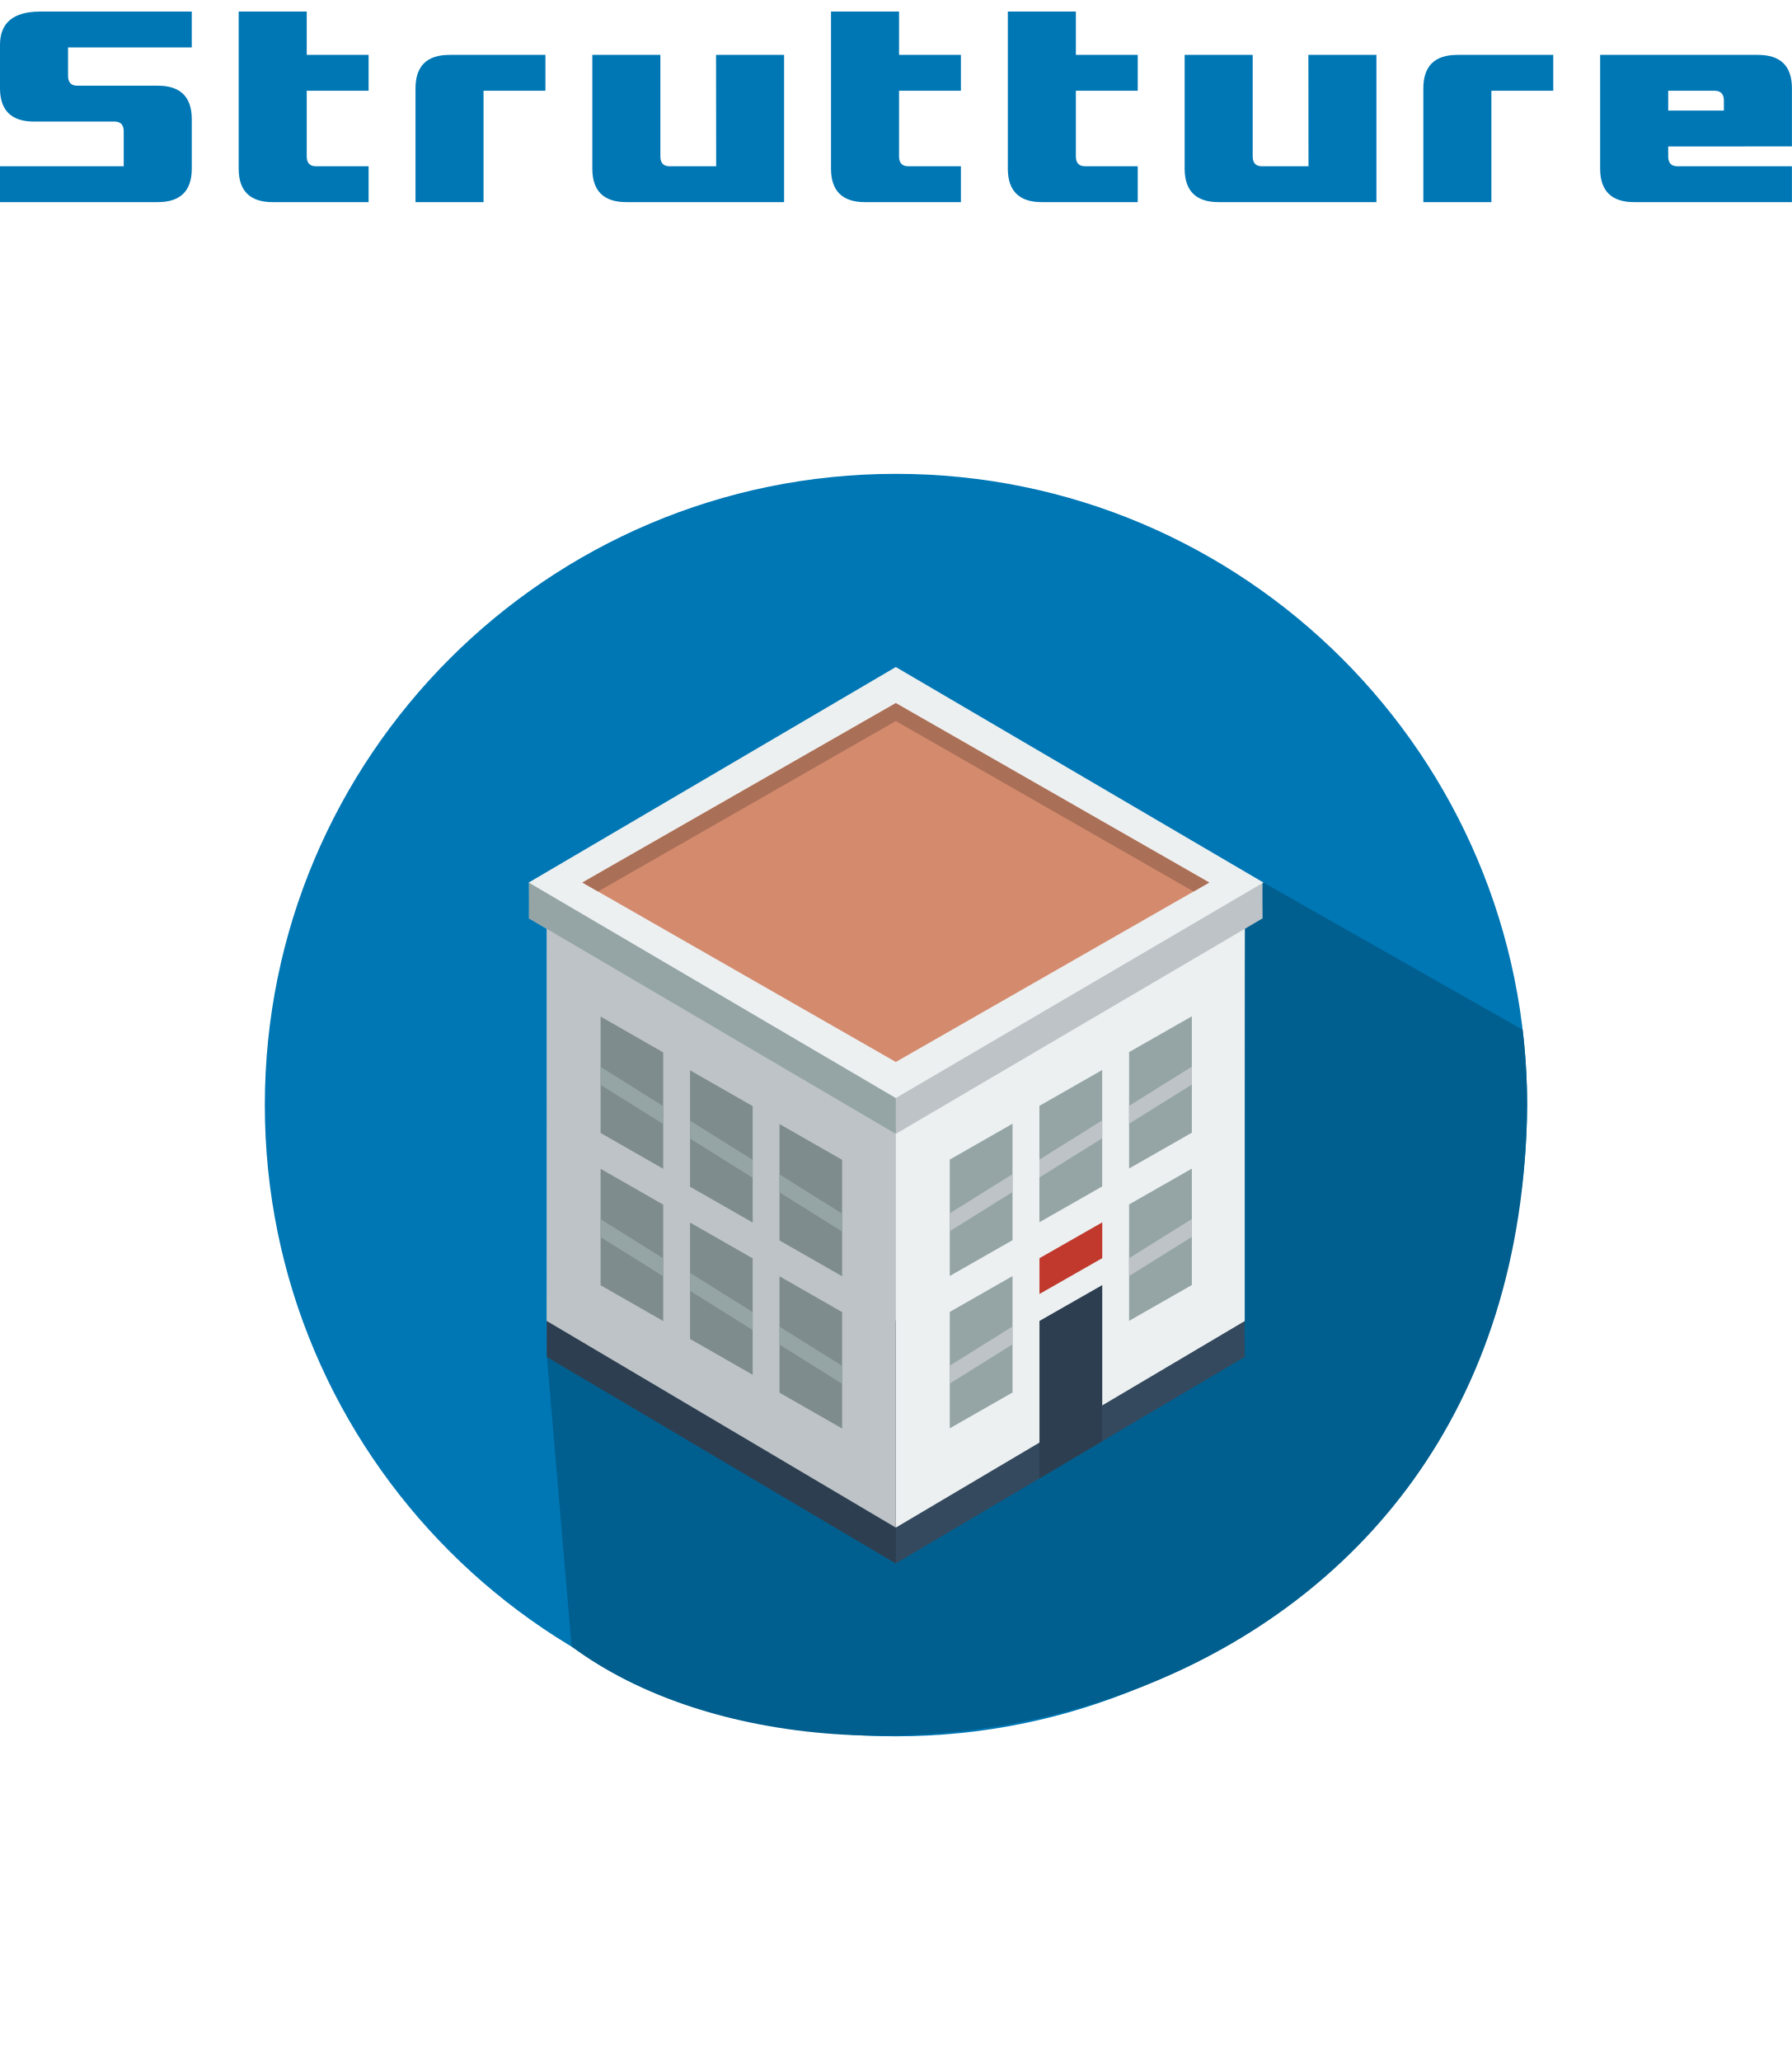
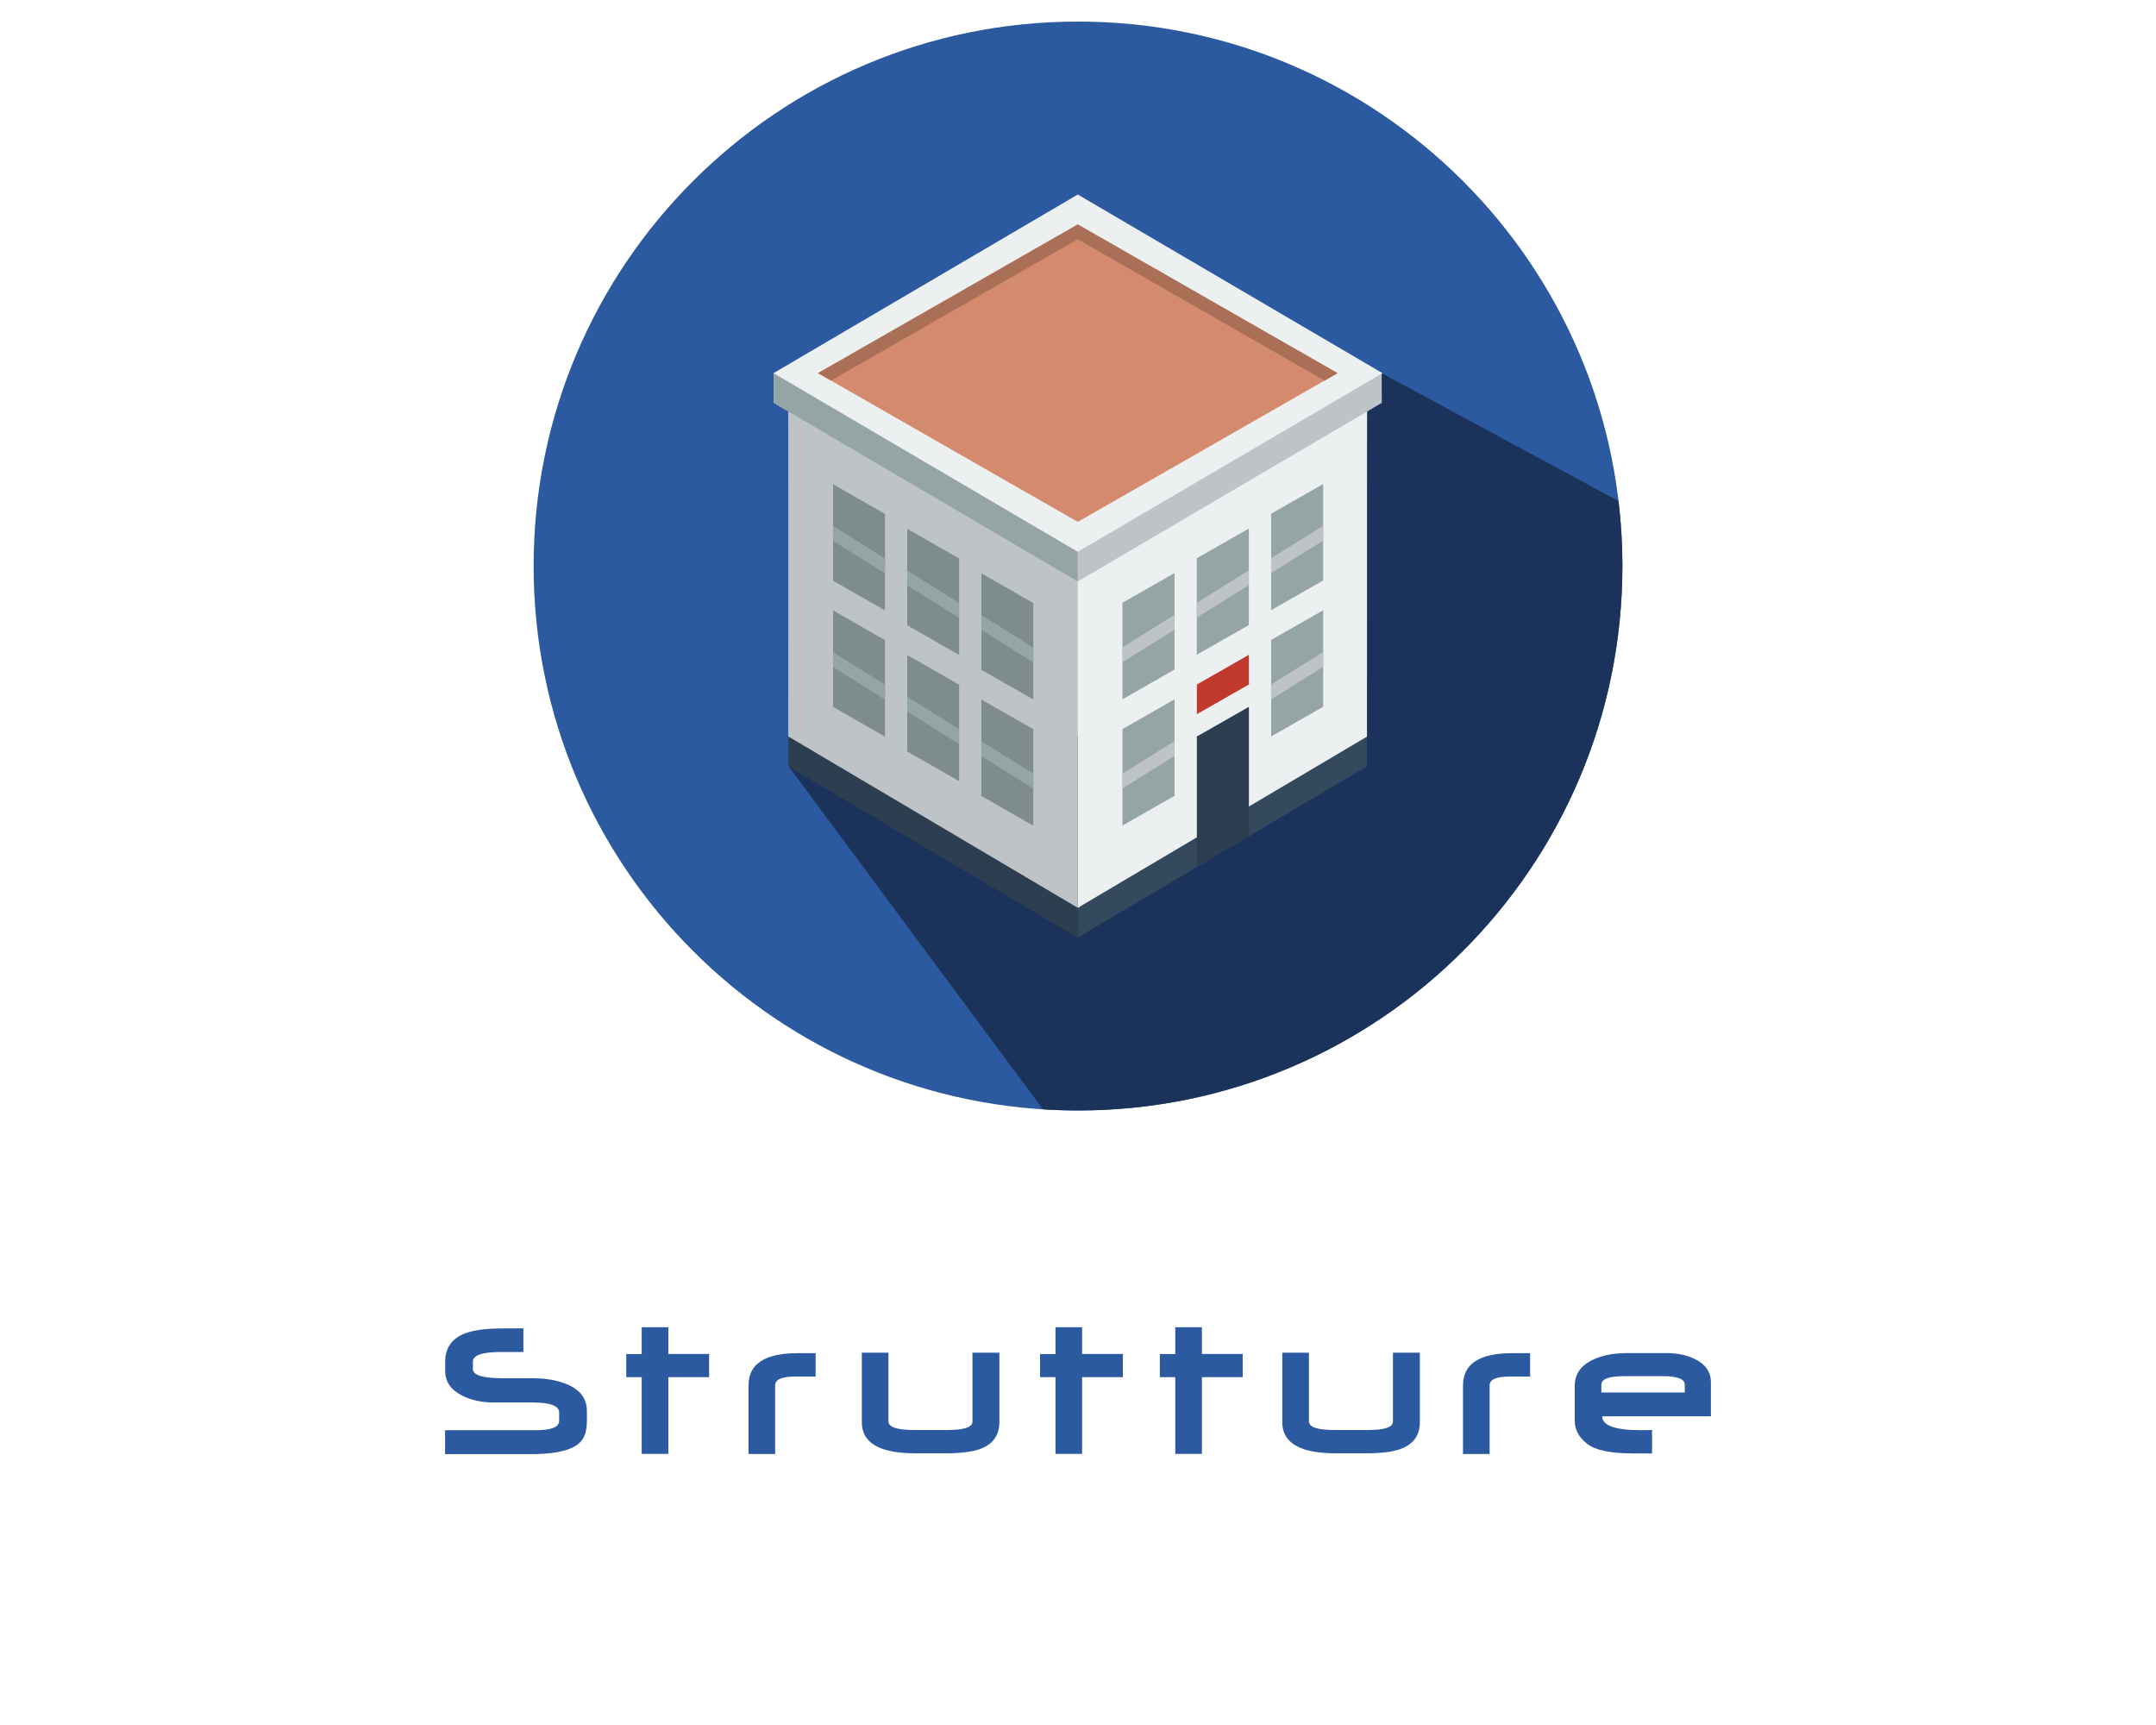
- <svg xmlns="http://www.w3.org/2000/svg" version="1.1" id="Layer_1" x="0px" y="0px" viewBox="0 0 200 230" xml:space="preserve" width="200" height="230">
+ <svg xmlns="http://www.w3.org/2000/svg" version="1.1" id="Layer_1" x="0px" y="0px" viewBox="0 0 200 160" xml:space="preserve" width="200" height="160">
  <defs id="defs53">










	
	






		
		
		
- 	
- 
- 
- 
- 
- 
- 
- 
- 
- 
- 
- 
- 
- 
- 
- 
- 
- 
- 
- 
- 
- 
- 
- 
- 
- 
- 
- 
- 
- 
- 
- 
- 
- 
- 
- 
- 
- 
- 
- 
- 
- 
- 
- 
- 
- </defs>
+ 	</defs>
  <g id="g20">
</g>
  <g id="g22">
</g>
  <g id="g24">
</g>
  <g id="g26">
</g>
  <g id="g28">
</g>
  <g id="g30">
</g>
  <g id="g32">
</g>
  <g id="g34">
</g>
  <g id="g36">
</g>
  <g id="g38">
</g>
  <g id="g40">
</g>
  <g id="g42">
</g>
  <g id="g44">
</g>
  <g id="g46">
</g>
  <g id="g48">
</g>
-   <g id="g714" transform="translate(-650.2545,-132.7326)">
+   <circle style="fill:#2c5aa0;fill-opacity:1;stroke-width:0.197" cx="100" cy="52.5" r="50.5" id="circle2" />
+   <path style="fill:#1b335a;fill-opacity:1;stroke-width:0.197" d="M 150.141,46.473 128.177,34.619 C 104.127,55.91 114.683,78.608 73.15,71.077 l 23.598,31.816 C 97.823,102.961 98.907,103 100,103 c 27.89,0 50.5,-22.61 50.5,-50.5 0,-2.04 -0.124,-4.051 -0.359,-6.027 z" id="path4" />
+   <g id="g20-0" transform="translate(-244.0268,19.04047)">
</g>
-   <g id="g716" transform="translate(-650.2545,-132.7326)">
+   <g id="g22-6" transform="translate(-244.0268,19.04047)">
</g>
-   <g id="g718" transform="translate(-650.2545,-132.7326)">
+   <g id="g24-1" transform="translate(-244.0268,19.04047)">
</g>
-   <g id="g720" transform="translate(-650.2545,-132.7326)">
+   <g id="g26-5" transform="translate(-244.0268,19.04047)">
</g>
-   <g id="g722" transform="translate(-650.2545,-132.7326)">
+   <g id="g28-5" transform="translate(-244.0268,19.04047)">
</g>
-   <g id="g724" transform="translate(-650.2545,-132.7326)">
+   <g id="g30-4" transform="translate(-244.0268,19.04047)">
</g>
-   <g id="g726" transform="translate(-650.2545,-132.7326)">
+   <g id="g32-7" transform="translate(-244.0268,19.04047)">
</g>
-   <g id="g728" transform="translate(-650.2545,-132.7326)">
+   <g id="g34-6" transform="translate(-244.0268,19.04047)">
</g>
-   <g id="g730" transform="translate(-650.2545,-132.7326)">
+   <g id="g36-5" transform="translate(-244.0268,19.04047)">
</g>
-   <g id="g732" transform="translate(-650.2545,-132.7326)">
+   <g id="g38-6" transform="translate(-244.0268,19.04047)">
</g>
-   <g id="g734" transform="translate(-650.2545,-132.7326)">
+   <g id="g40-9" transform="translate(-244.0268,19.04047)">
</g>
-   <g id="g736" transform="translate(-650.2545,-132.7326)">
+   <g id="g42-3" transform="translate(-244.0268,19.04047)">
</g>
-   <g id="g738" transform="translate(-650.2545,-132.7326)">
+   <g id="g44-7" transform="translate(-244.0268,19.04047)">
</g>
-   <g id="g740" transform="translate(-650.2545,-132.7326)">
+   <g id="g46-4" transform="translate(-244.0268,19.04047)">
</g>
-   <g id="g742" transform="translate(-650.2545,-132.7326)">
+   <g id="g48-5" transform="translate(-244.0268,19.04047)">
</g>
-   <circle style="fill:#0077b5;fill-opacity:1;stroke-width:0.275" cx="100" cy="123.322" r="70.443" id="circle2-6" />
-   <path style="fill:#005f8f;fill-opacity:1;stroke-width:0.275" d="m 169.942,114.914 -28.926,-16.426 -79.978,52.932 2.759,32.33 c 30.214,22.417 105.975,8.907 106.647,-60.429 0,-2.846 -0.174,-5.651 -0.501,-8.408 z" id="path4-1" />
-   <path d="m 3.797,13.567 q -3.784,0 -3.798,-3.715 v -4.833 q 0,-3.728 4.488,-3.728 H 21.404 V 5.296 H 7.595 v 3.162 q 0,1.105 1.022,1.105 h 8.99 q 3.784,0 3.798,3.715 v 5.537 q 0,3.742 -3.798,3.742 H -2.2186898e-4 V 18.552 H 13.809 v -3.88 q 0,-1.105 -1.022,-1.105 z" id="path2127" style="font-size:28.281px;font-family:Interceptor;-inkscape-font-specification:Interceptor;letter-spacing:4.545px;fill:#0077b5;stroke-width:0.758;stroke-linecap:round;stroke-linejoin:round" />
-   <path d="m 34.235,6.124 h 6.905 v 4.005 h -6.905 v 7.319 q 0,1.105 1.022,1.105 h 5.883 v 4.005 H 30.437 q -3.784,0 -3.798,-3.715 V 1.291 h 7.595 z" id="path2124" style="font-size:28.281px;font-family:Interceptor;-inkscape-font-specification:Interceptor;letter-spacing:4.545px;fill:#0077b5;stroke-width:0.758;stroke-linecap:round;stroke-linejoin:round" />
-   <path d="M 53.97,22.557 H 46.375 V 9.839 q 0.014,-3.715 3.798,-3.715 h 10.702 v 4.005 h -6.905 z" id="path2121" style="font-size:28.281px;font-family:Interceptor;-inkscape-font-specification:Interceptor;letter-spacing:4.545px;fill:#0077b5;stroke-width:0.758;stroke-linecap:round;stroke-linejoin:round" />
-   <path d="m 79.919,6.124 h 7.595 V 22.557 H 69.908 q -3.784,0 -3.798,-3.715 V 6.124 h 7.595 V 17.448 q 0,1.105 1.022,1.105 h 5.206 z" id="path2118" style="font-size:28.281px;font-family:Interceptor;-inkscape-font-specification:Interceptor;letter-spacing:4.545px;fill:#0077b5;stroke-width:0.758;stroke-linecap:round;stroke-linejoin:round" />
-   <path d="m 100.345,6.124 h 6.905 v 4.005 h -6.905 v 7.319 q 0,1.105 1.022,1.105 h 5.883 v 4.005 H 96.548 q -3.784,0 -3.798,-3.715 V 1.291 h 7.595 z" id="path2115" style="font-size:28.281px;font-family:Interceptor;-inkscape-font-specification:Interceptor;letter-spacing:4.545px;fill:#0077b5;stroke-width:0.758;stroke-linecap:round;stroke-linejoin:round" />
-   <path d="m 120.08,6.124 h 6.905 v 4.005 h -6.905 v 7.319 q 0,1.105 1.022,1.105 h 5.883 v 4.005 h -10.702 q -3.784,0 -3.798,-3.715 V 1.291 h 7.595 z" id="path2112" style="font-size:28.281px;font-family:Interceptor;-inkscape-font-specification:Interceptor;letter-spacing:4.545px;fill:#0077b5;stroke-width:0.758;stroke-linecap:round;stroke-linejoin:round" />
-   <path d="m 146.03,6.124 h 7.595 V 22.557 h -17.607 q -3.784,0 -3.798,-3.715 V 6.124 h 7.595 V 17.448 q 0,1.105 1.022,1.105 h 5.206 z" id="path2109" style="font-size:28.281px;font-family:Interceptor;-inkscape-font-specification:Interceptor;letter-spacing:4.545px;fill:#0077b5;stroke-width:0.758;stroke-linecap:round;stroke-linejoin:round" />
-   <path d="M 166.456,22.557 H 158.861 V 9.839 q 0.014,-3.715 3.798,-3.715 h 10.702 v 4.005 h -6.905 z" id="path2106" style="font-size:28.281px;font-family:Interceptor;-inkscape-font-specification:Interceptor;letter-spacing:4.545px;fill:#0077b5;stroke-width:0.758;stroke-linecap:round;stroke-linejoin:round" />
-   <path d="m 186.191,16.343 v 1.105 q 0,1.105 1.022,1.105 H 200 v 4.005 h -17.607 q -3.784,0 -3.798,-3.715 V 6.124 h 17.607 q 3.798,0 3.798,3.728 v 6.49 z m 6.214,-5.109 q 0,-1.105 -1.036,-1.105 h -5.178 v 2.209 h 6.214 z" id="path2103" style="font-size:28.281px;font-family:Interceptor;-inkscape-font-specification:Interceptor;letter-spacing:4.545px;fill:#0077b5;stroke-width:0.758;stroke-linecap:round;stroke-linejoin:round" />
-   <g id="g2418" transform="translate(59.01023,74.45539)">
-     <path fill="#34495e" d="m 40.972,72.902 c 0,0 -38.986,0.031 -38.944,0.041 0.017,0.865 0,4.022 0,4.022 l 38.943,23.052 38.944,-23.052 c 0,0 -0.035,-3.198 -0.008,-3.987 -0.092,-0.194 -38.935,-0.076 -38.935,-0.076 z" id="path2370" />
-     <path fill="#ecf0f1" d="m 40.972,25.932 c 0,0 -38.986,0.031 -38.944,0.041 0.017,0.865 0,46.996 0,46.996 L 40.972,96.02 79.916,72.969 c 0,0 -0.004,-46.171 0.022,-46.96 -0.089,-0.196 -38.966,-0.077 -38.966,-0.077 z" id="path2372" />
-     <path fill="#2c3e50" d="m 2.028,72.943 c 0.017,0.865 0,4.022 0,4.022 l 38.943,23.052 V 72.902 c 0.001,0 -38.986,0.032 -38.943,0.041 z" id="path2374" />
-     <path fill="#bdc3c7" d="m 2.028,25.973 c 0.017,0.865 0,46.996 0,46.996 L 40.972,96.02 V 25.932 c 0,0 -38.987,0.031 -38.944,0.041 z" id="path2376" />
-     <path fill="#bdc3c7" d="m 40.972,23.968 c 0,0 -40.983,0.031 -40.941,0.041 0.018,0.865 0,4.022 0,4.022 l 40.94,24.051 40.94,-24.051 c 0,0 -0.033,-3.198 -0.008,-3.987 -0.09,-0.195 -40.931,-0.076 -40.931,-0.076 z" id="path2378" />
-     <path fill="#95a5a6" d="m 46.994,54.949 7.004,-3.998 v 12.992 l -7.004,3.996 z m 10.007,-5.997 7.005,-3.998 v 12.993 l -7.005,3.996 z M 0.034,28.032 40.86,52.016 h 0.111 V 24.033 H 0.034 v 0.217 c 0.008,0.758 0.003,2.276 0,3.141 z m 66.974,14.924 7.007,-3.997 V 51.95 l -7.007,3.997 z m -20.014,28.993 7.004,-3.998 v 12.992 l -7.004,3.998 z M 67.008,59.955 74.015,55.958 V 68.95 l -7.007,3.997 z" id="path2380" />
-     <path fill="#2c3e50" d="m 57.008,72.955 7.005,-3.997 v 17.421 l -7.005,4.146 z" id="path2382" />
-     <path fill="#c0392c" d="m 57.008,65.955 7.005,-3.997 v 3.992 l -7.005,3.997 z" id="path2384" />
-     <path fill="#ecf0f1" d="M 40.972,-0.018 0,24.033 40.972,48.084 82.006,24.033 Z" id="path2386" />
-     <path fill="#d48a6d" d="M 40.972,4.011 5.991,24.033 40.972,44.055 75.953,24.033 Z" id="path2388" />
-     <path fill="#7f8c8d" d="m 34.981,54.98 -6.989,-3.998 v 12.992 l 6.989,3.996 z m -9.985,-5.997 -6.989,-3.998 v 12.994 l 6.989,3.996 z M 15.011,42.987 8.022,38.989 V 51.98 l 6.989,3.998 z m 19.97,28.982 -6.989,-3.996 v 12.99 l 6.989,3.998 z m -9.985,-5.996 -6.989,-3.996 v 12.99 l 6.989,3.998 z M 15.011,59.977 8.022,55.979 v 12.992 l 6.989,3.998 z" id="path2390" />
-     <path fill="#bdc3c7" d="m 74.015,44.58 -7.007,4.372 v 1.999 l 7.007,-4.372 z m 0,17 -7.007,4.372 v 1.999 l 7.007,-4.373 z M 64.006,50.576 57.001,54.949 v 1.998 l 7.005,-4.373 z m -10.008,5.996 -7.004,4.373 v 1.998 l 7.004,-4.371 z m 0,17 -7.004,4.373 v 1.998 l 7.004,-4.371 z" id="path2392" />
-     <path fill="#95a5a6" d="m 27.992,56.604 v 2 l 6.989,4.371 v -1.998 z m 0,16.99 v 1.998 l 6.989,4.373 v -2 z m -9.985,-5.996 v 1.998 l 6.989,4.373 v -2 z m 0,-16.991 v 1.998 l 6.989,4.374 V 54.98 Z M 8.019,61.6 v 1.998 l 6.992,4.375 v -2 z m 0,-16.991 v 1.999 l 6.992,4.374 v -1.999 z" id="path2394" />
-     <path fill="#aa6f57" d="m 40.972,6.011 33.234,19.022 1.747,-1 L 40.972,4.011 5.991,24.033 l 1.747,1 z" id="path2396" />
+   <g id="g714" transform="translate(-894.2812,-113.6921)">
+ </g>
+   <g id="g716" transform="translate(-894.2812,-113.6921)">
+ </g>
+   <g id="g718" transform="translate(-894.2812,-113.6921)">
+ </g>
+   <g id="g720" transform="translate(-894.2812,-113.6921)">
+ </g>
+   <g id="g722" transform="translate(-894.2812,-113.6921)">
+ </g>
+   <g id="g724" transform="translate(-894.2812,-113.6921)">
+ </g>
+   <g id="g726" transform="translate(-894.2812,-113.6921)">
+ </g>
+   <g id="g728" transform="translate(-894.2812,-113.6921)">
+ </g>
+   <g id="g730" transform="translate(-894.2812,-113.6921)">
+ </g>
+   <g id="g732" transform="translate(-894.2812,-113.6921)">
+ </g>
+   <g id="g734" transform="translate(-894.2812,-113.6921)">
+ </g>
+   <g id="g736" transform="translate(-894.2812,-113.6921)">
+ </g>
+   <g id="g738" transform="translate(-894.2812,-113.6921)">
+ </g>
+   <g id="g740" transform="translate(-894.2812,-113.6921)">
+ </g>
+   <g id="g742" transform="translate(-894.2812,-113.6921)">
+ </g>
+   <g id="g9404" transform="matrix(0.6889126,0,0,0.6889126,199.2127,-46.35577)">
+     <g id="g2418" transform="translate(-185.0165,93.49586)">
+       <path fill="#34495e" d="m 40.972,72.902 c 0,0 -38.986,0.031 -38.944,0.041 0.017,0.865 0,4.022 0,4.022 l 38.943,23.052 38.944,-23.052 c 0,0 -0.035,-3.198 -0.008,-3.987 -0.092,-0.194 -38.935,-0.076 -38.935,-0.076 z" id="path2370" />
+       <path fill="#ecf0f1" d="m 40.972,25.932 c 0,0 -38.986,0.031 -38.944,0.041 0.017,0.865 0,46.996 0,46.996 L 40.972,96.02 79.916,72.969 c 0,0 -0.004,-46.171 0.022,-46.96 -0.089,-0.196 -38.966,-0.077 -38.966,-0.077 z" id="path2372" />
+       <path fill="#2c3e50" d="m 2.028,72.943 c 0.017,0.865 0,4.022 0,4.022 l 38.943,23.052 V 72.902 c 0.001,0 -38.986,0.032 -38.943,0.041 z" id="path2374" />
+       <path fill="#bdc3c7" d="m 2.028,25.973 c 0.017,0.865 0,46.996 0,46.996 L 40.972,96.02 V 25.932 c 0,0 -38.987,0.031 -38.944,0.041 z" id="path2376" />
+       <path fill="#bdc3c7" d="m 40.972,23.968 c 0,0 -40.983,0.031 -40.941,0.041 0.018,0.865 0,4.022 0,4.022 l 40.94,24.051 40.94,-24.051 c 0,0 -0.033,-3.198 -0.008,-3.987 -0.09,-0.195 -40.931,-0.076 -40.931,-0.076 z" id="path2378" />
+       <path fill="#95a5a6" d="m 46.994,54.949 7.004,-3.998 v 12.992 l -7.004,3.996 z m 10.007,-5.997 7.005,-3.998 v 12.993 l -7.005,3.996 z M 0.034,28.032 40.86,52.016 h 0.111 V 24.033 H 0.034 v 0.217 c 0.008,0.758 0.003,2.276 0,3.141 z m 66.974,14.924 7.007,-3.997 V 51.95 l -7.007,3.997 z m -20.014,28.993 7.004,-3.998 v 12.992 l -7.004,3.998 z M 67.008,59.955 74.015,55.958 V 68.95 l -7.007,3.997 z" id="path2380" />
+       <path fill="#2c3e50" d="m 57.008,72.955 7.005,-3.997 v 17.421 l -7.005,4.146 z" id="path2382" />
+       <path fill="#c0392c" d="m 57.008,65.955 7.005,-3.997 v 3.992 l -7.005,3.997 z" id="path2384" />
+       <path fill="#ecf0f1" d="M 40.972,-0.018 0,24.033 40.972,48.084 82.006,24.033 Z" id="path2386" />
+       <path fill="#d48a6d" d="M 40.972,4.011 5.991,24.033 40.972,44.055 75.953,24.033 Z" id="path2388" />
+       <path fill="#7f8c8d" d="m 34.981,54.98 -6.989,-3.998 v 12.992 l 6.989,3.996 z m -9.985,-5.997 -6.989,-3.998 v 12.994 l 6.989,3.996 z M 15.011,42.987 8.022,38.989 V 51.98 l 6.989,3.998 z m 19.97,28.982 -6.989,-3.996 v 12.99 l 6.989,3.998 z m -9.985,-5.996 -6.989,-3.996 v 12.99 l 6.989,3.998 z M 15.011,59.977 8.022,55.979 v 12.992 l 6.989,3.998 z" id="path2390" />
+       <path fill="#bdc3c7" d="m 74.015,44.58 -7.007,4.372 v 1.999 l 7.007,-4.372 z m 0,17 -7.007,4.372 v 1.999 l 7.007,-4.373 z M 64.006,50.576 57.001,54.949 v 1.998 l 7.005,-4.373 z m -10.008,5.996 -7.004,4.373 v 1.998 l 7.004,-4.371 z m 0,17 -7.004,4.373 v 1.998 l 7.004,-4.371 z" id="path2392" />
+       <path fill="#95a5a6" d="m 27.992,56.604 v 2 l 6.989,4.371 v -1.998 z m 0,16.99 v 1.998 l 6.989,4.373 v -2 z m -9.985,-5.996 v 1.998 l 6.989,4.373 v -2 z m 0,-16.991 v 1.998 l 6.989,4.374 V 54.98 Z M 8.019,61.6 v 1.998 l 6.992,4.375 v -2 z m 0,-16.991 v 1.999 l 6.992,4.374 v -1.999 z" id="path2394" />
+       <path fill="#aa6f57" d="m 40.972,6.011 33.234,19.022 1.747,-1 L 40.972,4.011 5.991,24.033 l 1.747,1 z" id="path2396" />
+     </g>
+   </g>
+   <g id="g9492">
+     <path d="m 54.449,131.655 q 0,1.121 -0.328,1.714 -0.82,1.504 -4.813,1.504 h -8.021 v -2.215 h 8.395 q 2.188,0 2.188,-0.866 v -0.775 q 0,-0.93 -2.479,-0.93 h -3.564 q -1.677,0 -2.935,-0.629 -1.595,-0.793 -1.595,-2.297 v -0.839 q 0,-1.978 1.914,-2.671 1.176,-0.438 3.582,-0.438 h 1.759 v 2.188 h -2.069 q -2.616,0 -2.616,0.902 v 0.684 q 0,0.848 2.762,0.848 h 2.707 q 1.941,0 3.272,0.565 1.832,0.775 1.832,2.452 0,0.128 0,0.401 0.009,0.273 0.009,0.401 z" id="path9472" style="font-size:18.667px;font-family:Neuropolitical;-inkscape-font-specification:Neuropolitical;letter-spacing:3px;fill:#2c5aa0;stroke-width:2;stroke-linecap:round;stroke-linejoin:round" />
+     <path d="m 65.78,127.735 h -3.783 v 7.119 h -2.47 v -7.119 h -1.431 v -2.142 h 1.431 v -2.488 h 2.47 v 2.479 h 3.783 z" id="path9469" style="font-size:18.667px;font-family:Neuropolitical;-inkscape-font-specification:Neuropolitical;letter-spacing:3px;fill:#2c5aa0;stroke-width:2;stroke-linecap:round;stroke-linejoin:round" />
+     <path d="M 75.661,127.681 H 73.766 q -1.859,0 -1.859,0.811 v 6.371 h -2.47 v -6.371 q 0,-2.98 4.557,-2.98 h 1.668 z" id="path9466" style="font-size:18.667px;font-family:Neuropolitical;-inkscape-font-specification:Neuropolitical;letter-spacing:3px;fill:#2c5aa0;stroke-width:2;stroke-linecap:round;stroke-linejoin:round" />
+     <path d="m 92.707,131.919 q 0,1.777 -1.714,2.452 -1.103,0.428 -3.217,0.428 h -2.871 q -4.958,0 -4.958,-2.88 v -6.453 h 2.47 v 6.362 q 0,0.811 2.361,0.811 h 3.135 q 2.297,0 2.297,-0.784 v -6.389 h 2.497 z" id="path9463" style="font-size:18.667px;font-family:Neuropolitical;-inkscape-font-specification:Neuropolitical;letter-spacing:3px;fill:#2c5aa0;stroke-width:2;stroke-linecap:round;stroke-linejoin:round" />
+     <path d="m 104.165,127.735 h -3.783 v 7.119 h -2.47 v -7.119 h -1.431 v -2.142 h 1.431 v -2.488 h 2.47 v 2.479 h 3.783 z" id="path9460" style="font-size:18.667px;font-family:Neuropolitical;-inkscape-font-specification:Neuropolitical;letter-spacing:3px;fill:#2c5aa0;stroke-width:2;stroke-linecap:round;stroke-linejoin:round" />
+     <path d="m 115.277,127.735 h -3.783 v 7.119 h -2.47 v -7.119 h -1.431 v -2.142 h 1.431 v -2.488 h 2.47 v 2.479 h 3.783 z" id="path9457" style="font-size:18.667px;font-family:Neuropolitical;-inkscape-font-specification:Neuropolitical;letter-spacing:3px;fill:#2c5aa0;stroke-width:2;stroke-linecap:round;stroke-linejoin:round" />
+     <path d="m 131.712,131.919 q 0,1.777 -1.714,2.452 -1.103,0.428 -3.217,0.428 h -2.871 q -4.958,0 -4.958,-2.88 v -6.453 h 2.47 v 6.362 q 0,0.811 2.361,0.811 h 3.135 q 2.297,0 2.297,-0.784 v -6.389 h 2.497 z" id="path9454" style="font-size:18.667px;font-family:Neuropolitical;-inkscape-font-specification:Neuropolitical;letter-spacing:3px;fill:#2c5aa0;stroke-width:2;stroke-linecap:round;stroke-linejoin:round" />
+     <path d="m 141.94,127.681 h -1.896 q -1.859,0 -1.859,0.811 v 6.371 h -2.47 v -6.371 q 0,-2.98 4.557,-2.98 h 1.668 z" id="path9451" style="font-size:18.667px;font-family:Neuropolitical;-inkscape-font-specification:Neuropolitical;letter-spacing:3px;fill:#2c5aa0;stroke-width:2;stroke-linecap:round;stroke-linejoin:round" />
+     <path d="m 158.712,131.372 h -10.081 q 0,1.285 3.619,1.285 0.237,0 0.574,-0.009 0.337,-0.009 0.428,-0.009 v 2.169 h -1.796 q -3.072,0 -4.202,-0.875 -1.176,-0.902 -1.176,-2.169 v -3.217 q 0,-1.65 1.723,-2.443 1.294,-0.602 3.163,-0.602 h 3.591 q 1.568,0 2.707,0.574 1.449,0.72 1.449,2.124 z m -2.424,-2.215 v -0.711 q 0,-0.802 -2.023,-0.802 h -3.591 q -2.124,0 -2.124,0.784 v 0.729 z" id="path9448" style="font-size:18.667px;font-family:Neuropolitical;-inkscape-font-specification:Neuropolitical;letter-spacing:3px;fill:#2c5aa0;stroke-width:2;stroke-linecap:round;stroke-linejoin:round" />
  </g>
</svg>
